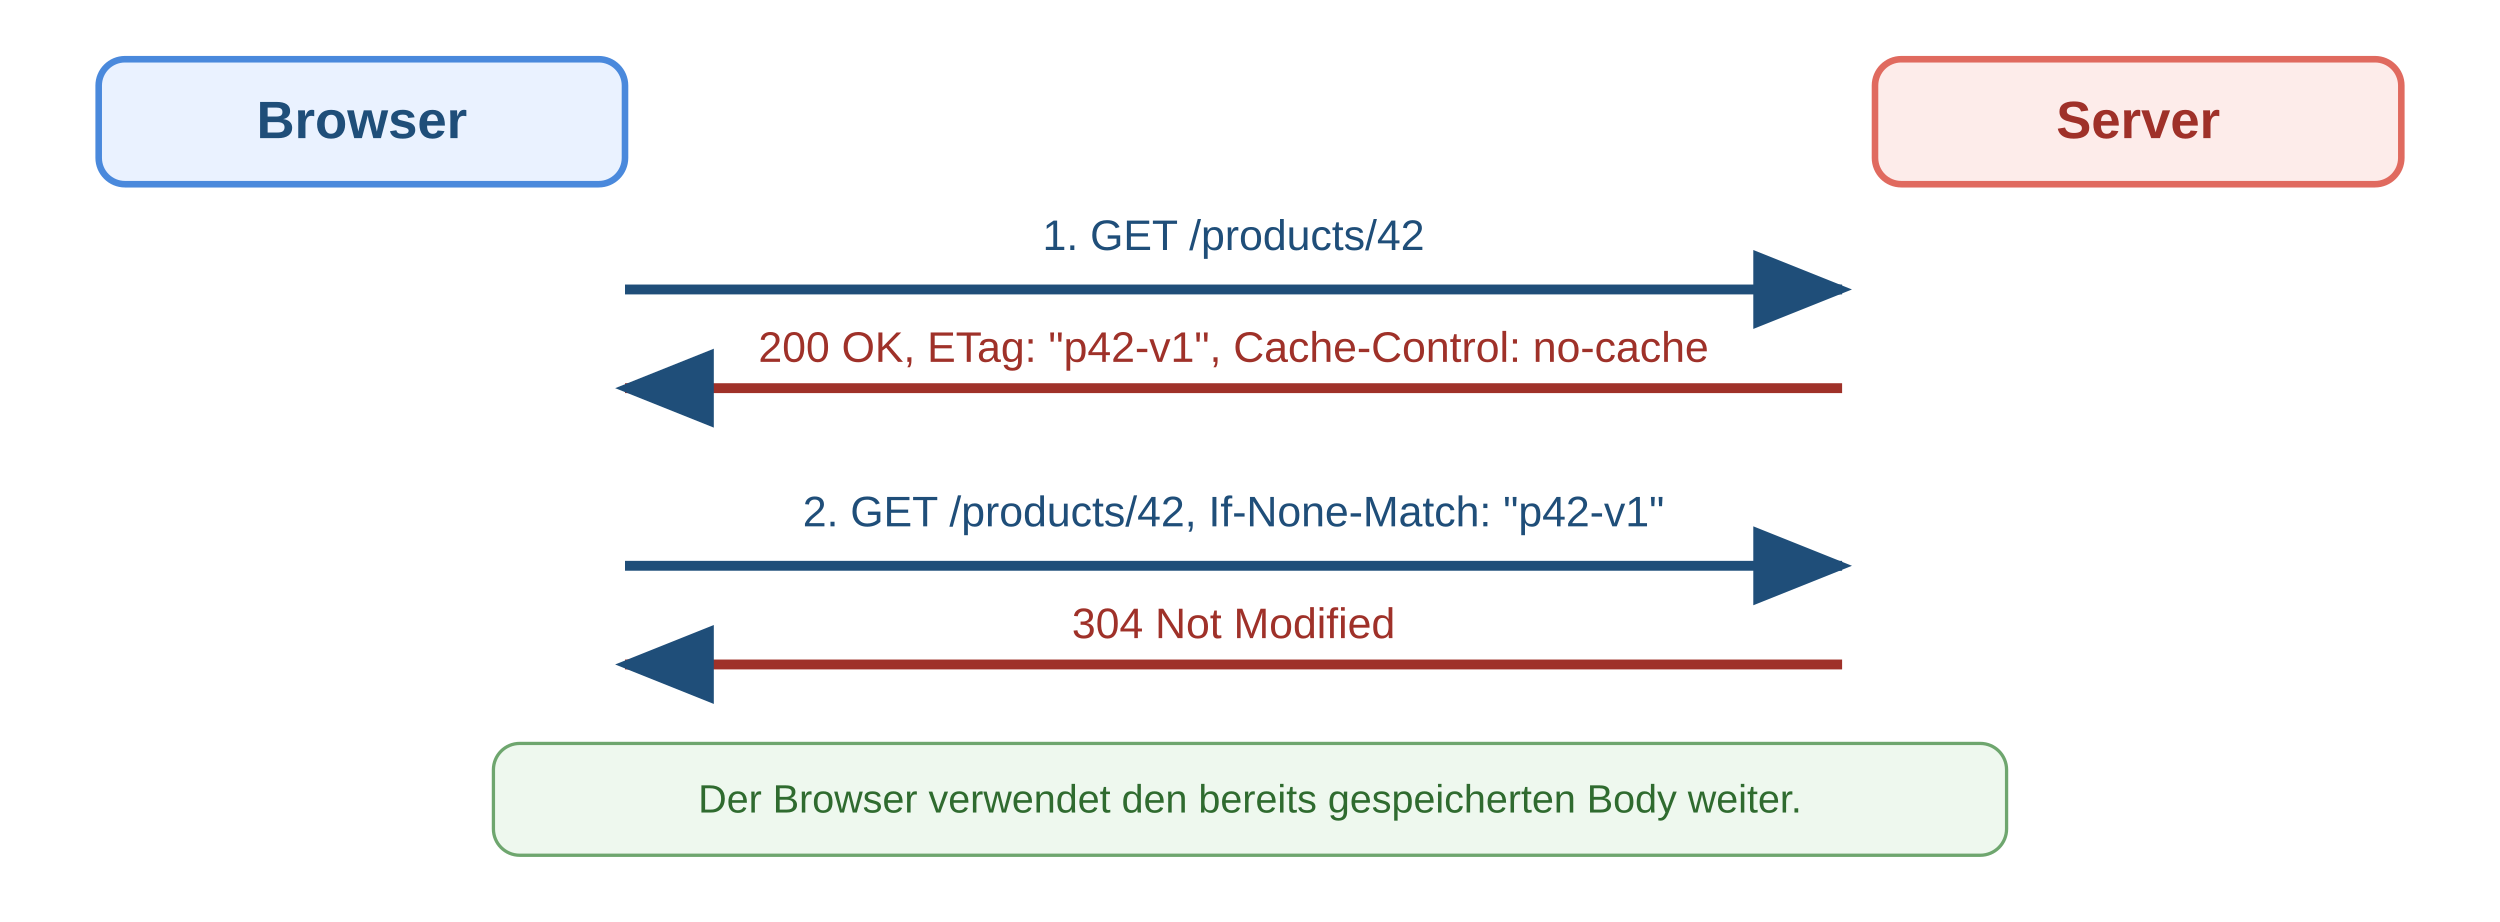
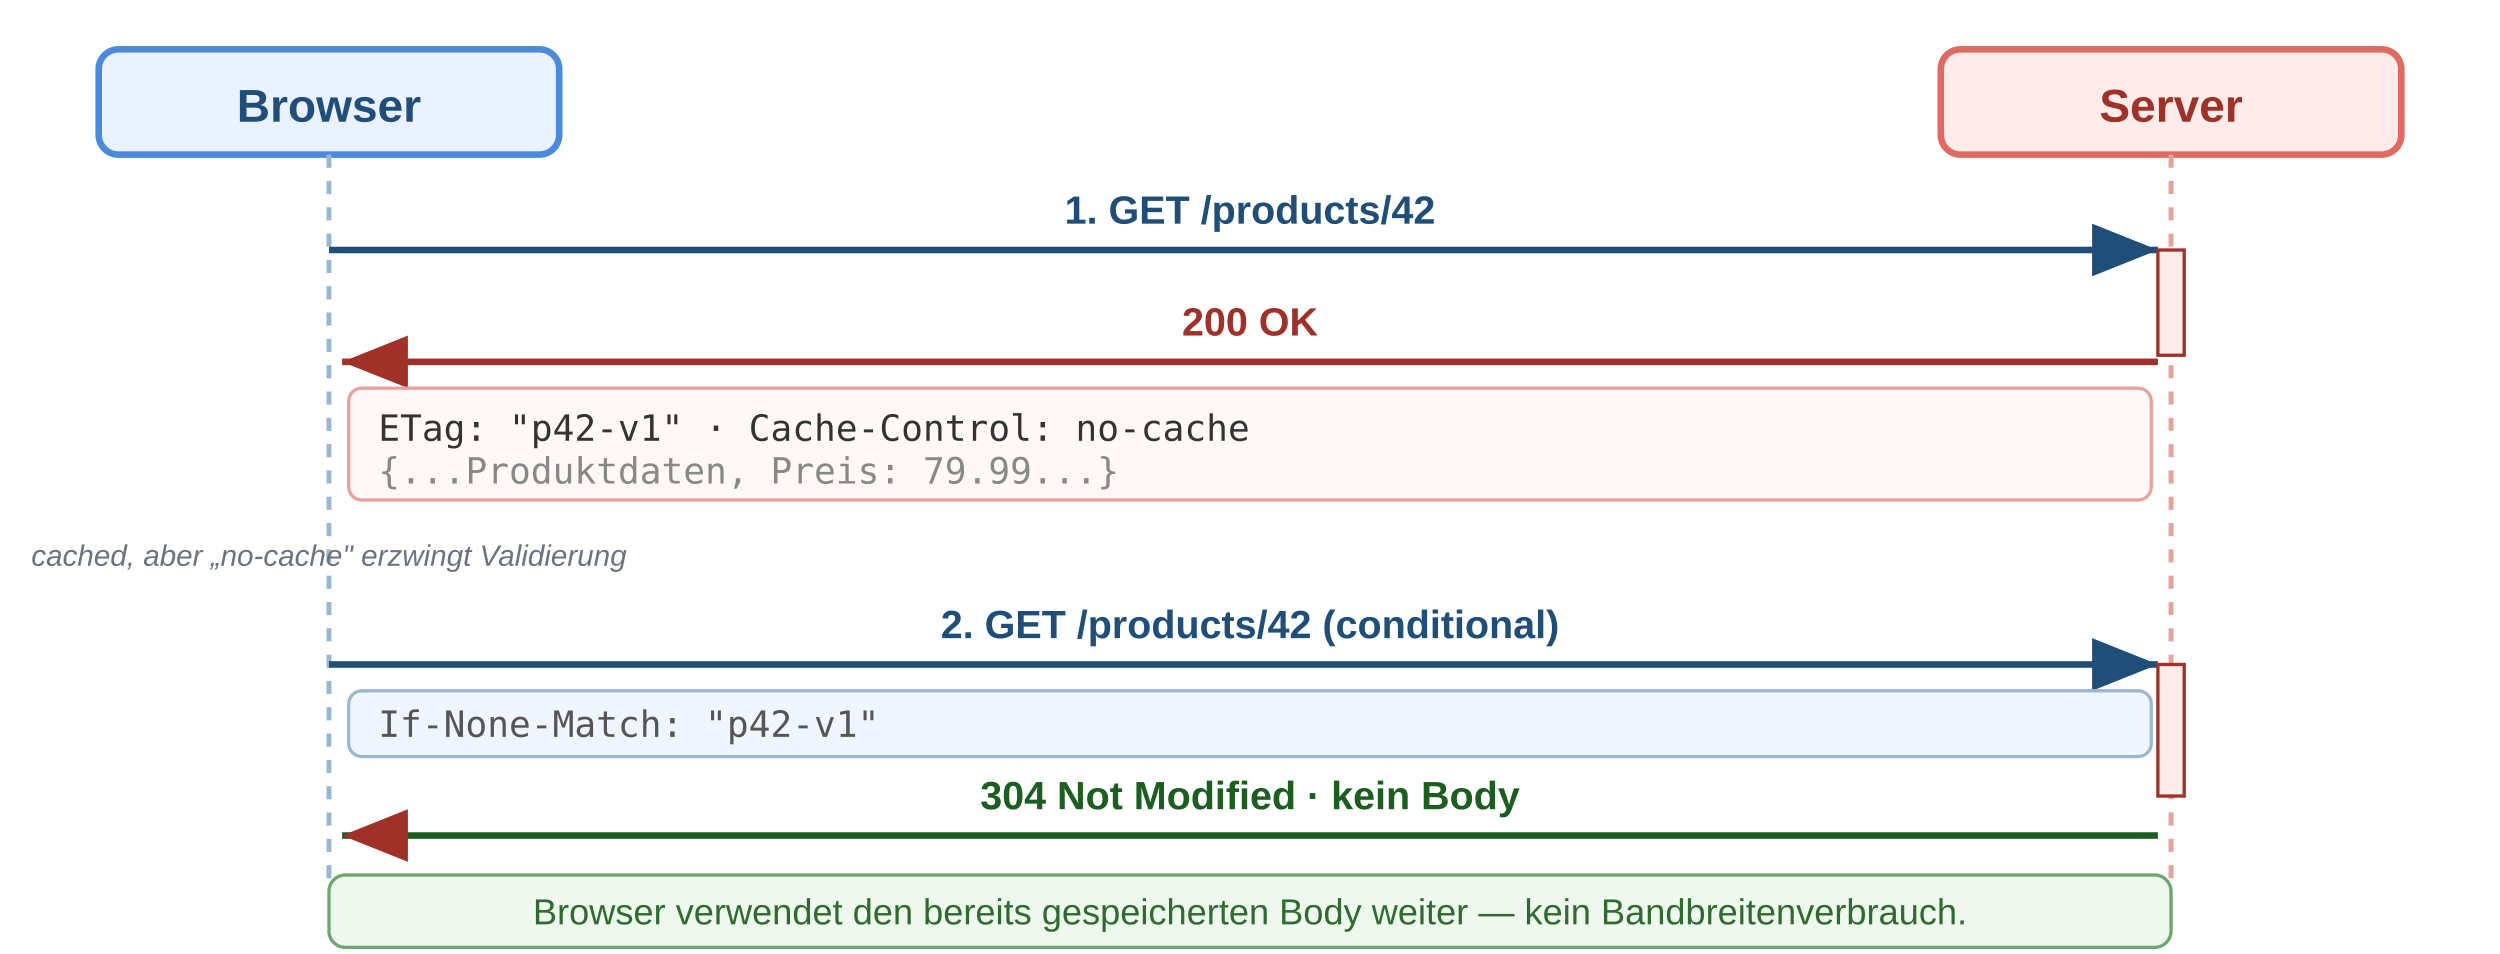
- <svg xmlns="http://www.w3.org/2000/svg" viewBox="0 0 760 280" font-family="Arial, Helvetica, sans-serif">
+ <svg xmlns="http://www.w3.org/2000/svg" viewBox="0 0 760 290" font-family="Arial, Helvetica, sans-serif">
  <defs>
-     <marker id="arr" markerWidth="10" markerHeight="8" refX="9" refY="4" orient="auto">
+     <marker id="ab" markerWidth="10" markerHeight="8" refX="10" refY="4" orient="auto">
      <polygon points="0,0 10,4 0,8" fill="#1f4e79" />
    </marker>
+     <marker id="ar" markerWidth="10" markerHeight="8" refX="10" refY="4" orient="auto">
+       <polygon points="0,0 10,4 0,8" fill="#9f3129" />
+     </marker>
  </defs>
-   <rect x="30" y="18" width="160" height="38" rx="8" fill="#eaf2ff" stroke="#4a89dc" stroke-width="2" />
-   <text x="110" y="42" text-anchor="middle" font-size="16" font-weight="700" fill="#1f4e79">Browser</text>
-   <rect x="570" y="18" width="160" height="38" rx="8" fill="#fdecea" stroke="#e06a5f" stroke-width="2" />
-   <text x="650" y="42" text-anchor="middle" font-size="16" font-weight="700" fill="#9f3129">Server</text>
-   <line x1="190" y1="88" x2="560" y2="88" stroke="#1f4e79" stroke-width="3" marker-end="url(#arr)" />
-   <text x="375" y="76" text-anchor="middle" font-size="13" fill="#1f4e79">1. GET /products/42</text>
-   <line x1="560" y1="118" x2="190" y2="118" stroke="#9f3129" stroke-width="3" marker-end="url(#arr)" />
-   <text x="375" y="110" text-anchor="middle" font-size="13" fill="#9f3129">200 OK, ETag: "p42-v1", Cache-Control: no-cache</text>
-   <line x1="190" y1="172" x2="560" y2="172" stroke="#1f4e79" stroke-width="3" marker-end="url(#arr)" />
-   <text x="375" y="160" text-anchor="middle" font-size="13" fill="#1f4e79">2. GET /products/42, If-None-Match: "p42-v1"</text>
-   <line x1="560" y1="202" x2="190" y2="202" stroke="#9f3129" stroke-width="3" marker-end="url(#arr)" />
-   <text x="375" y="194" text-anchor="middle" font-size="13" fill="#9f3129">304 Not Modified</text>
-   <rect x="150" y="226" width="460" height="34" rx="8" fill="#eef8ee" stroke="#6ea66e" />
-   <text x="380" y="247" text-anchor="middle" font-size="12" fill="#2f6b2f">Der Browser verwendet den bereits gespeicherten Body weiter.</text>
+   <rect x="30" y="15" width="140" height="32" rx="6" fill="#eaf2ff" stroke="#4a89dc" stroke-width="2" />
+   <text x="100" y="37" text-anchor="middle" font-size="14" font-weight="700" fill="#1f4e79">Browser</text>
+   <rect x="590" y="15" width="140" height="32" rx="6" fill="#fdecea" stroke="#e06a5f" stroke-width="2" />
+   <text x="660" y="37" text-anchor="middle" font-size="14" font-weight="700" fill="#9f3129">Server</text>
+   <line x1="100" y1="47" x2="100" y2="270" stroke="#9bb6d1" stroke-width="1.5" stroke-dasharray="4 4" />
+   <line x1="660" y1="47" x2="660" y2="270" stroke="#e6a39b" stroke-width="1.5" stroke-dasharray="4 4" />
+   <text x="380" y="68" text-anchor="middle" font-size="12" font-weight="700" fill="#1f4e79">1. GET /products/42</text>
+   <line x1="100" y1="76" x2="656" y2="76" stroke="#1f4e79" stroke-width="2" marker-end="url(#ab)" />
+   <rect x="656" y="76" width="8" height="32" fill="#fdecea" stroke="#9f3129" stroke-width="1" />
+   <text x="380" y="102" text-anchor="middle" font-size="12" font-weight="700" fill="#9f3129">200 OK</text>
+   <line x1="656" y1="110" x2="104" y2="110" stroke="#9f3129" stroke-width="2" marker-end="url(#ar)" />
+   <rect x="106" y="118" width="548" height="34" rx="4" fill="#fff8f7" stroke="#e6a39b" stroke-width="1" />
+   <text x="115" y="134" font-size="11" font-family="Menlo, Consolas, monospace" fill="#333">ETag: "p42-v1"   ·   Cache-Control: no-cache</text>
+   <text x="115" y="147" font-size="11" font-family="Menlo, Consolas, monospace" fill="#888">{...Produktdaten, Preis: 79.99...}</text>
+   <text x="100" y="172" text-anchor="middle" font-size="9" fill="#6b7280" font-style="italic">cached, aber „no-cache" erzwingt Validierung</text>
+   <text x="380" y="194" text-anchor="middle" font-size="12" font-weight="700" fill="#1f4e79">2. GET /products/42  (conditional)</text>
+   <line x1="100" y1="202" x2="656" y2="202" stroke="#1f4e79" stroke-width="2" marker-end="url(#ab)" />
+   <rect x="106" y="210" width="548" height="20" rx="4" fill="#f0f6ff" stroke="#9bb6d1" stroke-width="1" />
+   <text x="115" y="224" font-size="11" font-family="Menlo, Consolas, monospace" fill="#555">If-None-Match: "p42-v1"</text>
+   <rect x="656" y="202" width="8" height="40" fill="#fdecea" stroke="#9f3129" stroke-width="1" />
+   <text x="380" y="246" text-anchor="middle" font-size="12" font-weight="700" fill="#1b5e20">304 Not Modified  ·  kein Body</text>
+   <line x1="656" y1="254" x2="104" y2="254" stroke="#1b5e20" stroke-width="2" marker-end="url(#ar)" />
+   <rect x="100" y="266" width="560" height="22" rx="5" fill="#eef8ee" stroke="#6ea66e" />
+   <text x="380" y="281" text-anchor="middle" font-size="11" fill="#2f6b2f">Browser verwendet den bereits gespeicherten Body weiter — kein Bandbreitenverbrauch.</text>
</svg>
